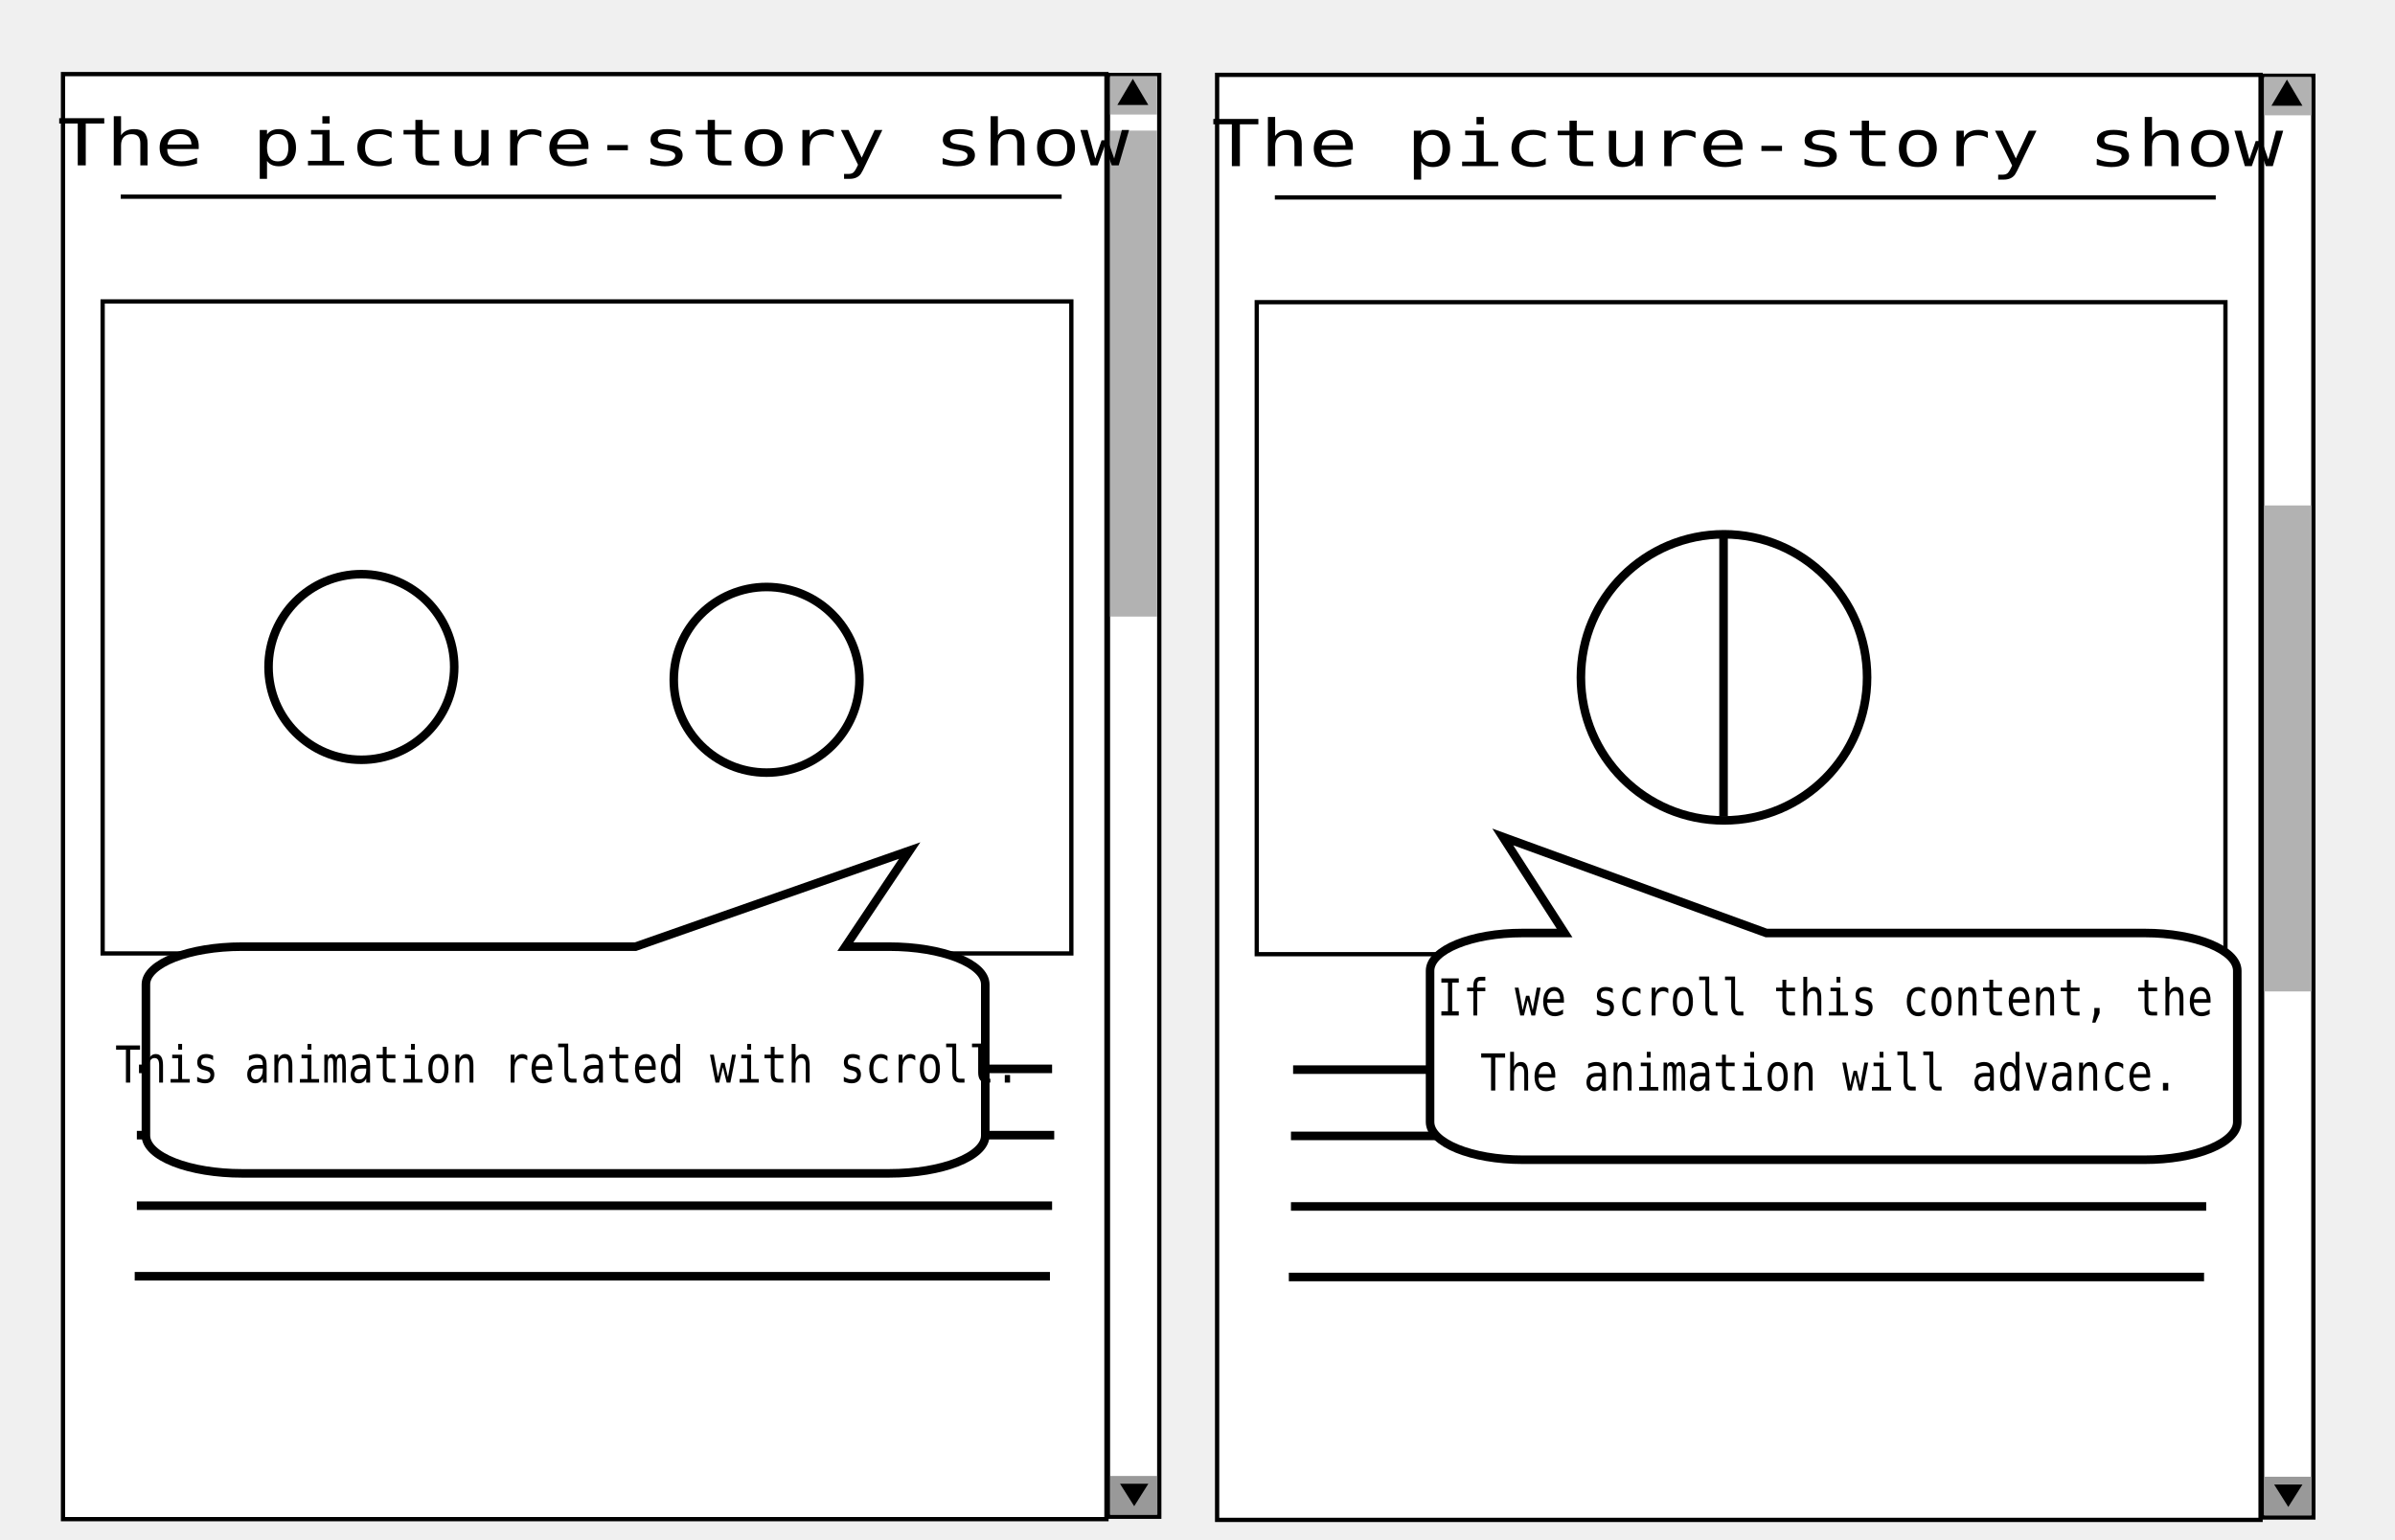
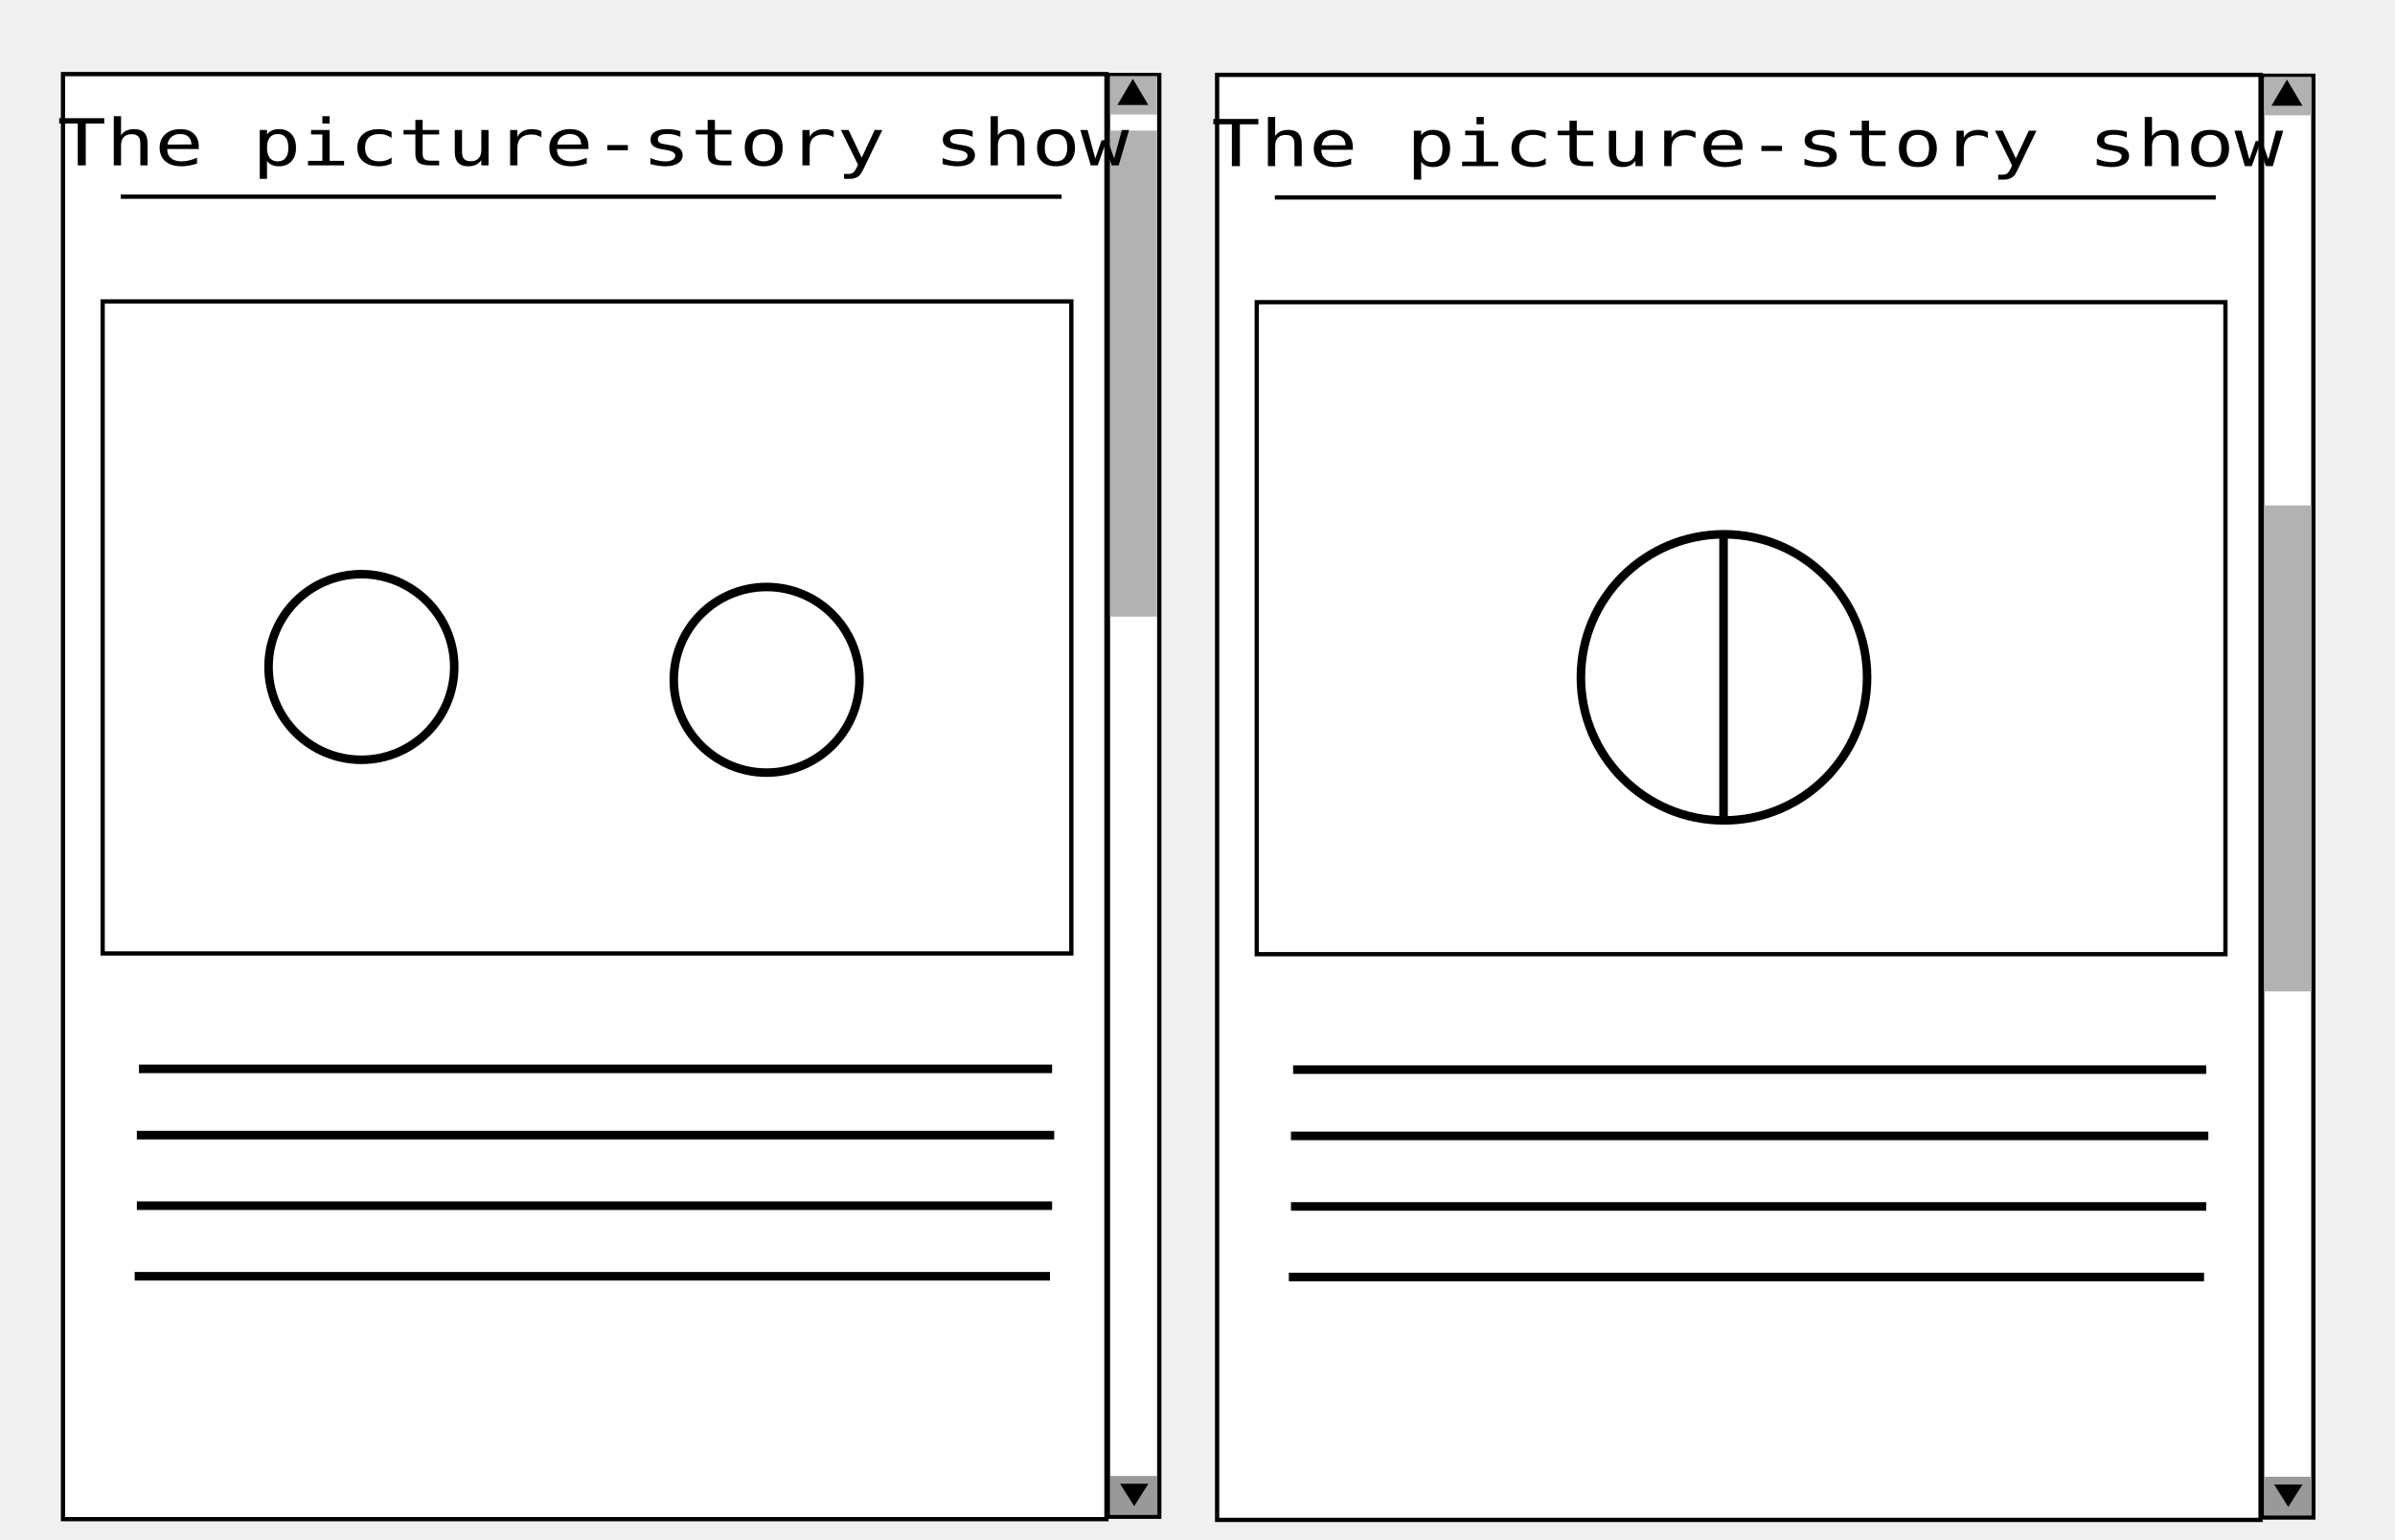
<svg xmlns="http://www.w3.org/2000/svg" width="560" height="360">
  <path fill="#fff" stroke="#000" stroke-dasharray="null" stroke-linejoin="null" stroke-linecap="null" d="M14.733 17.333h243.98v337.98H14.732zM259.06 17.543h12v337.203h-12z" />
  <path fill="#b2b2b2" d="M259.56 17.793h11v9h-11z" />
  <path d="M261.256 24.558l3.624-6.123 3.624 6.123h-7.248z" />
  <path fill="#999" d="M259.62 345.217h11v9h-11z" />
  <path d="M261.884 347.037l3.312 5.247 3.312-5.247h-6.624z" />
  <path fill="#b2b2b2" d="M259.56 30.543h11v113.67h-11z" />
  <text transform="matrix(.7883 0 0 .63053 76.157 9.832)" text-anchor="middle" font-family="Monospace" font-size="24" y="45.742" x="79.348" stroke-linecap="null" stroke-linejoin="null" stroke-dasharray="null" stroke-width="0" stroke="#000">
    The picture-story show
  </text>
  <path fill="none" stroke="#000" stroke-dasharray="null" stroke-linejoin="null" stroke-linecap="null" d="M28.233 46h220" />
  <path stroke-linecap="null" stroke-linejoin="null" stroke-dasharray="null" stroke-width="null" stroke="#000" fill="#fff" d="M24 70.5h226.5V223H24z" />
  <path stroke-linecap="null" stroke-linejoin="null" stroke-dasharray="null" stroke-width="2" stroke="#000" fill="none" d="M32.5 250H246M32 265.5h214.5M32 282h214M31.5 298.5h214" />
  <circle r="21.708" cy="156" cx="84.5" stroke-linecap="null" stroke-linejoin="null" stroke-dasharray="null" stroke-width="2" stroke="#000" fill="none" />
  <circle r="21.708" cy="159" cx="179.25" stroke-linecap="null" stroke-linejoin="null" stroke-dasharray="null" stroke-width="2" stroke="#000" fill="none" />
  <path d="M370.643 80.747c0-4.203 3.326-7.608 7.43-7.608H428.06c1.97 0 3.857.8 5.252 2.226 1.39 1.428 2.178 3.363 2.178 5.38V111.18c0 4.202-3.33 7.61-7.43 7.61H397.66l-21.178 19.345 4.968-19.346h-3.378c-4.105 0-7.43-3.408-7.43-7.61V80.747z" stroke-linecap="null" stroke-linejoin="null" stroke-dasharray="null" stroke-width="2" stroke="#000" fill="none" />
-   <path d="M230.376 265.6c0 4.882-10.068 8.84-22.488 8.84H56.605c-5.965 0-11.685-.932-15.902-2.59-4.217-1.657-6.586-3.905-6.586-6.25V230.25c0-4.88 10.068-8.838 22.488-8.838H148.6l64.098-22.474-15.032 22.474h10.222c12.42 0 22.488 3.957 22.488 8.838V265.6z" stroke-linecap="null" stroke-linejoin="null" stroke-dasharray="null" stroke-width="2" stroke="#000" fill="#fff" />
-   <text transform="matrix(.41855 0 0 .49627 -102.7 114.13)" text-anchor="middle" font-family="Monospace" font-size="24" y="280.24" x="562.536" stroke-linecap="null" stroke-linejoin="null" stroke-dasharray="null" stroke-width="0" stroke="#000">
-     This animation related with scroll.
-   </text>
  <g>
    <path fill="#fff" stroke="#000" stroke-dasharray="null" stroke-linejoin="null" stroke-linecap="null" d="M284.587 17.51h243.98v337.98h-243.98zM528.913 17.72h12v337.203h-12z" />
    <path fill="#b2b2b2" d="M529.413 17.97h11v9h-11z" />
    <path d="M531.11 24.735l3.624-6.122 3.624 6.122h-7.248z" />
    <path fill="#999" d="M529.475 345.394h11v9h-11z" />
    <path d="M531.74 347.214l3.31 5.247 3.312-5.246h-6.623z" />
    <path fill="#b2b2b2" d="M529.413 118.22h11v113.67h-11z" />
    <text transform="matrix(.7883 0 0 .63053 76.157 9.832)" text-anchor="middle" font-family="Monospace" font-size="24" y="46.023" x="421.675" stroke-linecap="null" stroke-linejoin="null" stroke-dasharray="null" stroke-width="0" stroke="#000">
      The picture-story show
    </text>
    <path fill="none" stroke="#000" stroke-dasharray="null" stroke-linejoin="null" stroke-linecap="null" d="M298.087 46.177h220" />
    <path stroke-linecap="null" stroke-linejoin="null" stroke-dasharray="null" stroke-width="null" stroke="#000" fill="#fff" d="M293.854 70.677h226.5v152.5h-226.5z" />
    <path stroke-linecap="null" stroke-linejoin="null" stroke-dasharray="null" stroke-width="2" stroke="#000" fill="none" d="M302.354 250.177h213.5M301.854 265.677h214.5M301.854 282.177h214M301.354 298.677h214" />
    <circle r="33.458" cy="158.427" cx="403.104" stroke-linecap="null" stroke-linejoin="null" stroke-dasharray="null" stroke-width="2" stroke="#000" fill="none" />
    <path stroke-linecap="null" stroke-linejoin="null" stroke-dasharray="null" stroke-width="2" stroke="#000" fill="none" d="M403 125v66" />
-     <path d="M334.378 262.413c0 4.88 9.683 8.838 21.627 8.838H501.496c5.736 0 11.237-.93 15.293-2.587 4.054-1.658 6.332-3.906 6.332-6.25V227.06c0-4.88-9.682-8.838-21.626-8.838h-88.474L351.38 195.75l14.455 22.472h-9.83c-11.944 0-21.627 3.957-21.627 8.838V262.413z" stroke-linecap="null" stroke-linejoin="null" stroke-dasharray="null" stroke-width="2" stroke="#000" fill="#fff" />
-     <text transform="matrix(.41855 0 0 .49627 -102.7 114.13)" text-anchor="middle" font-family="Monospace" font-size="24" y="248.63" x="1264.966" stroke-linecap="null" stroke-linejoin="null" stroke-dasharray="null" stroke-width="0" stroke="#000">
-       If we scroll this content, the
-     </text>
-     <text transform="matrix(.41855 0 0 .49627 -102.7 114.13)" text-anchor="middle" font-family="Monospace" font-size="24" y="283.968" x="1267.345" stroke-linecap="null" stroke-linejoin="null" stroke-dasharray="null" stroke-width="0" stroke="#000">
-       The animation will advance.
-     </text>
  </g>
</svg>
